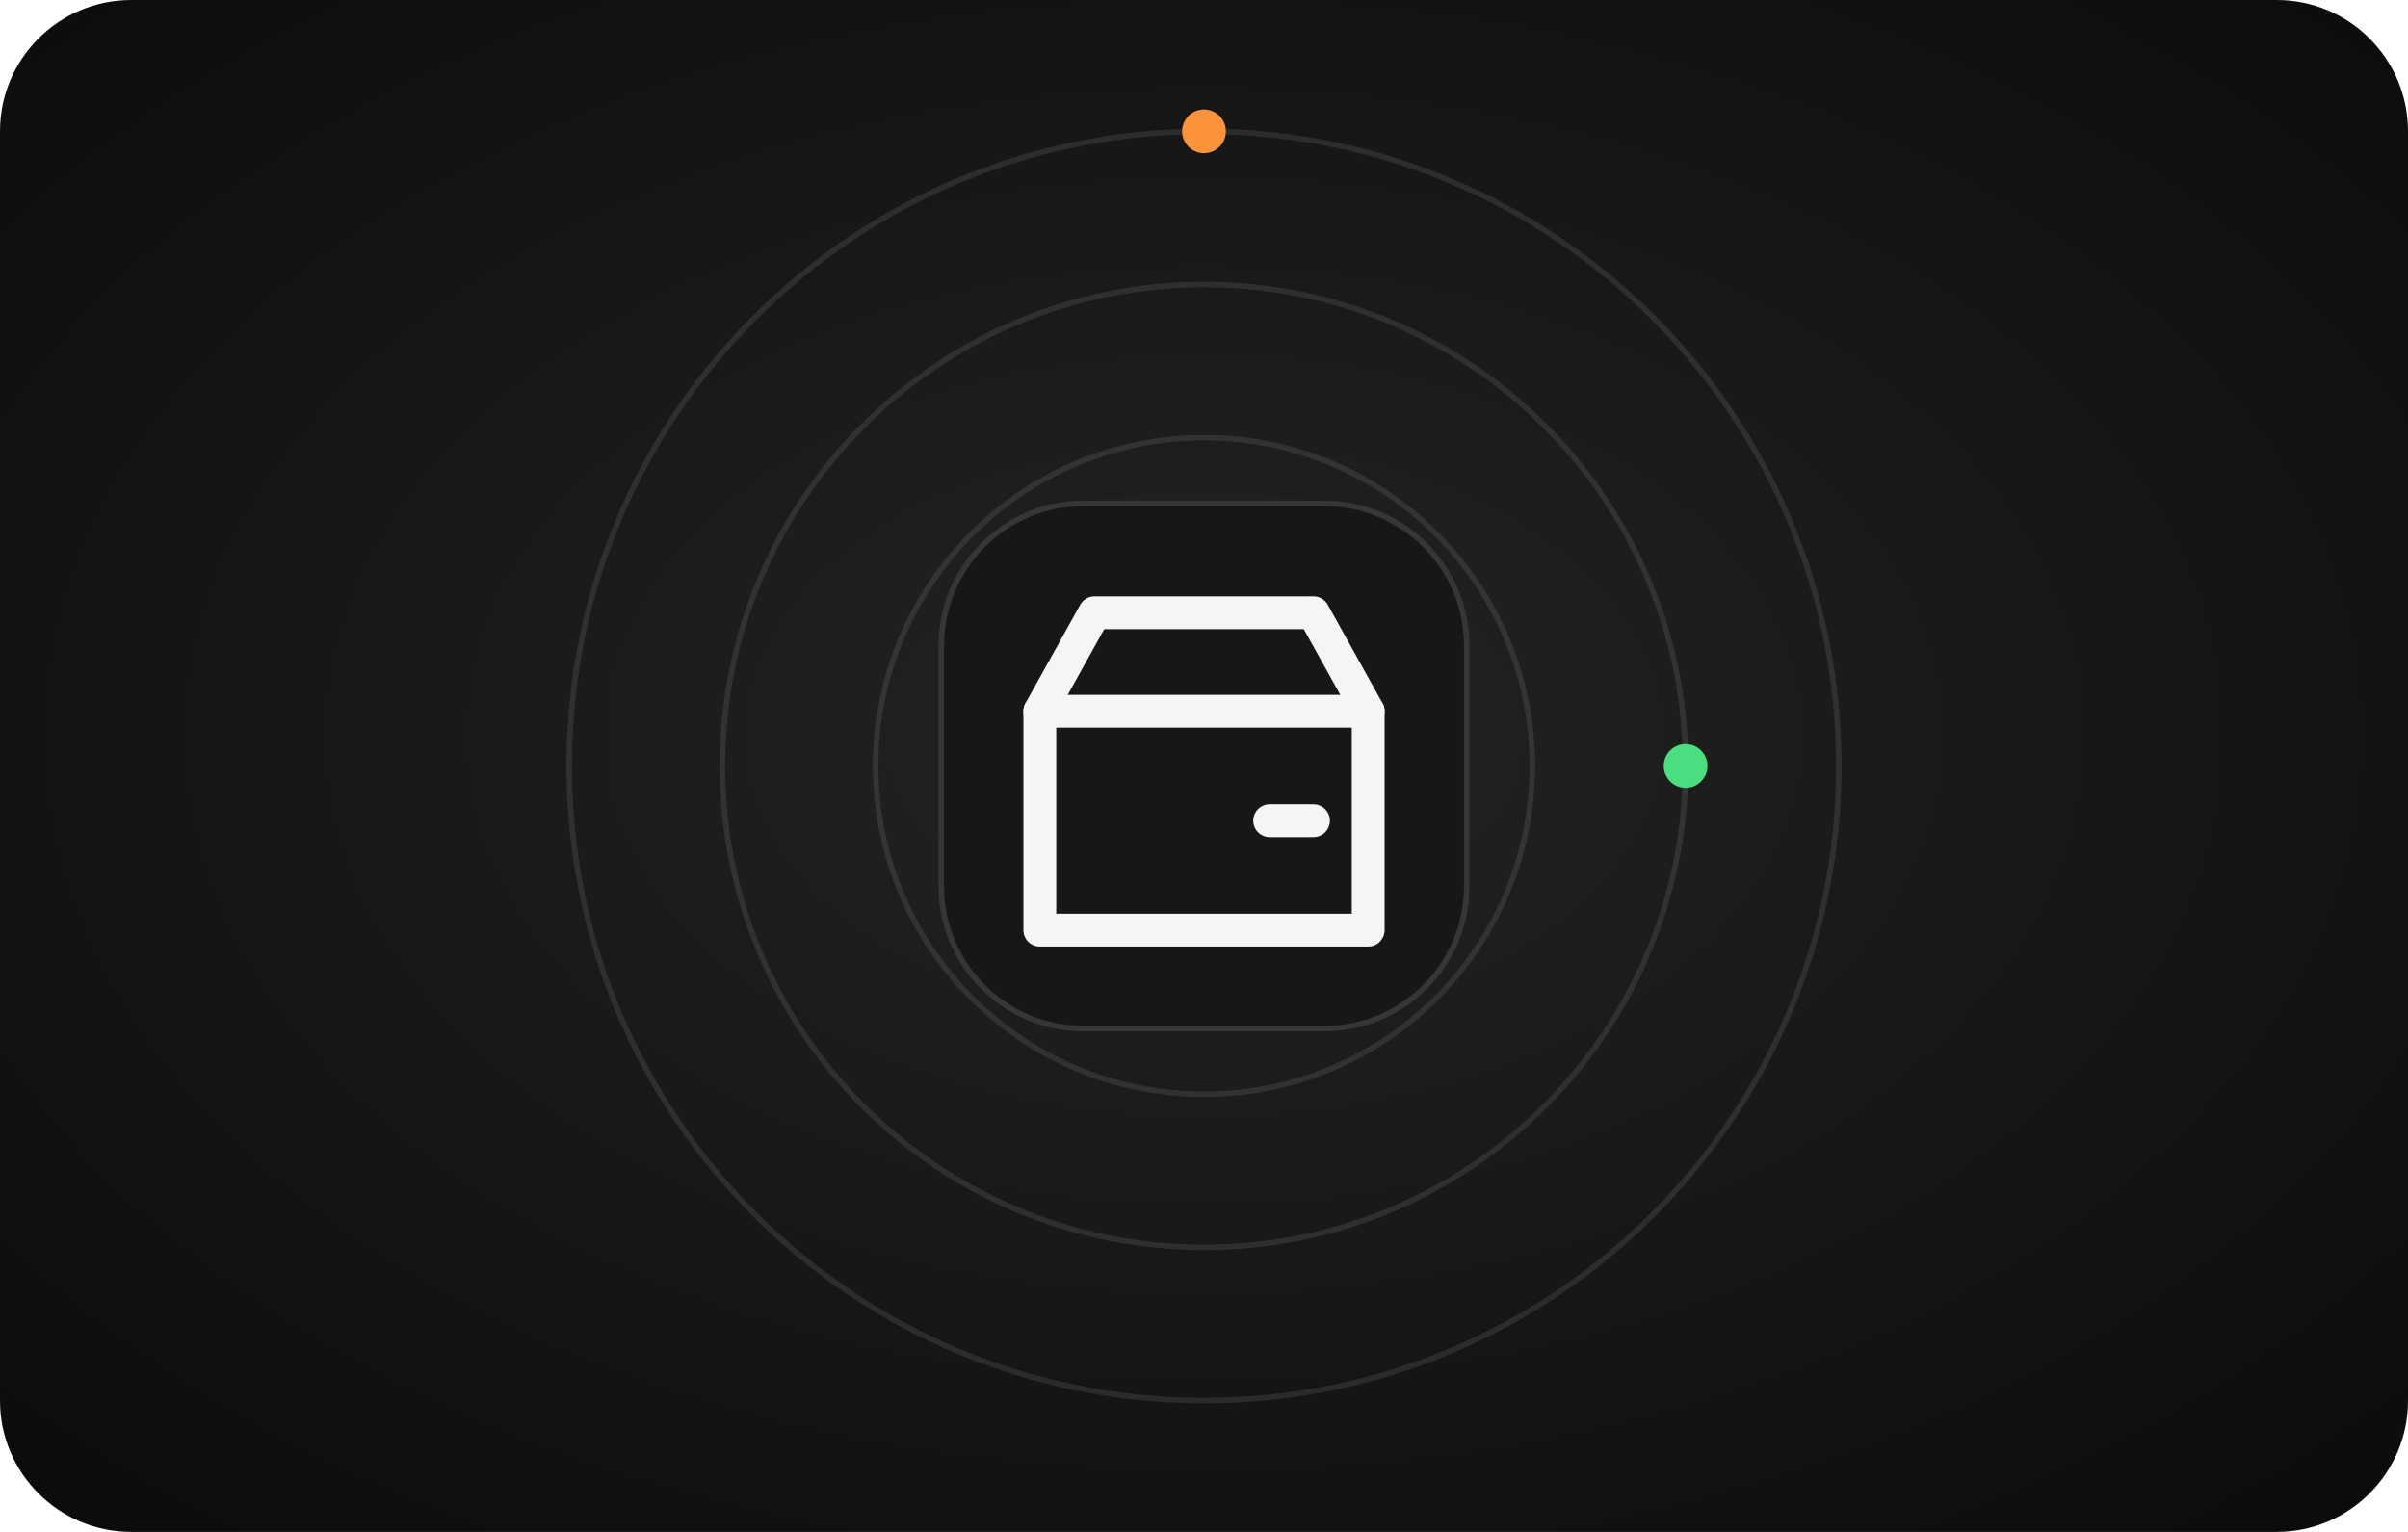
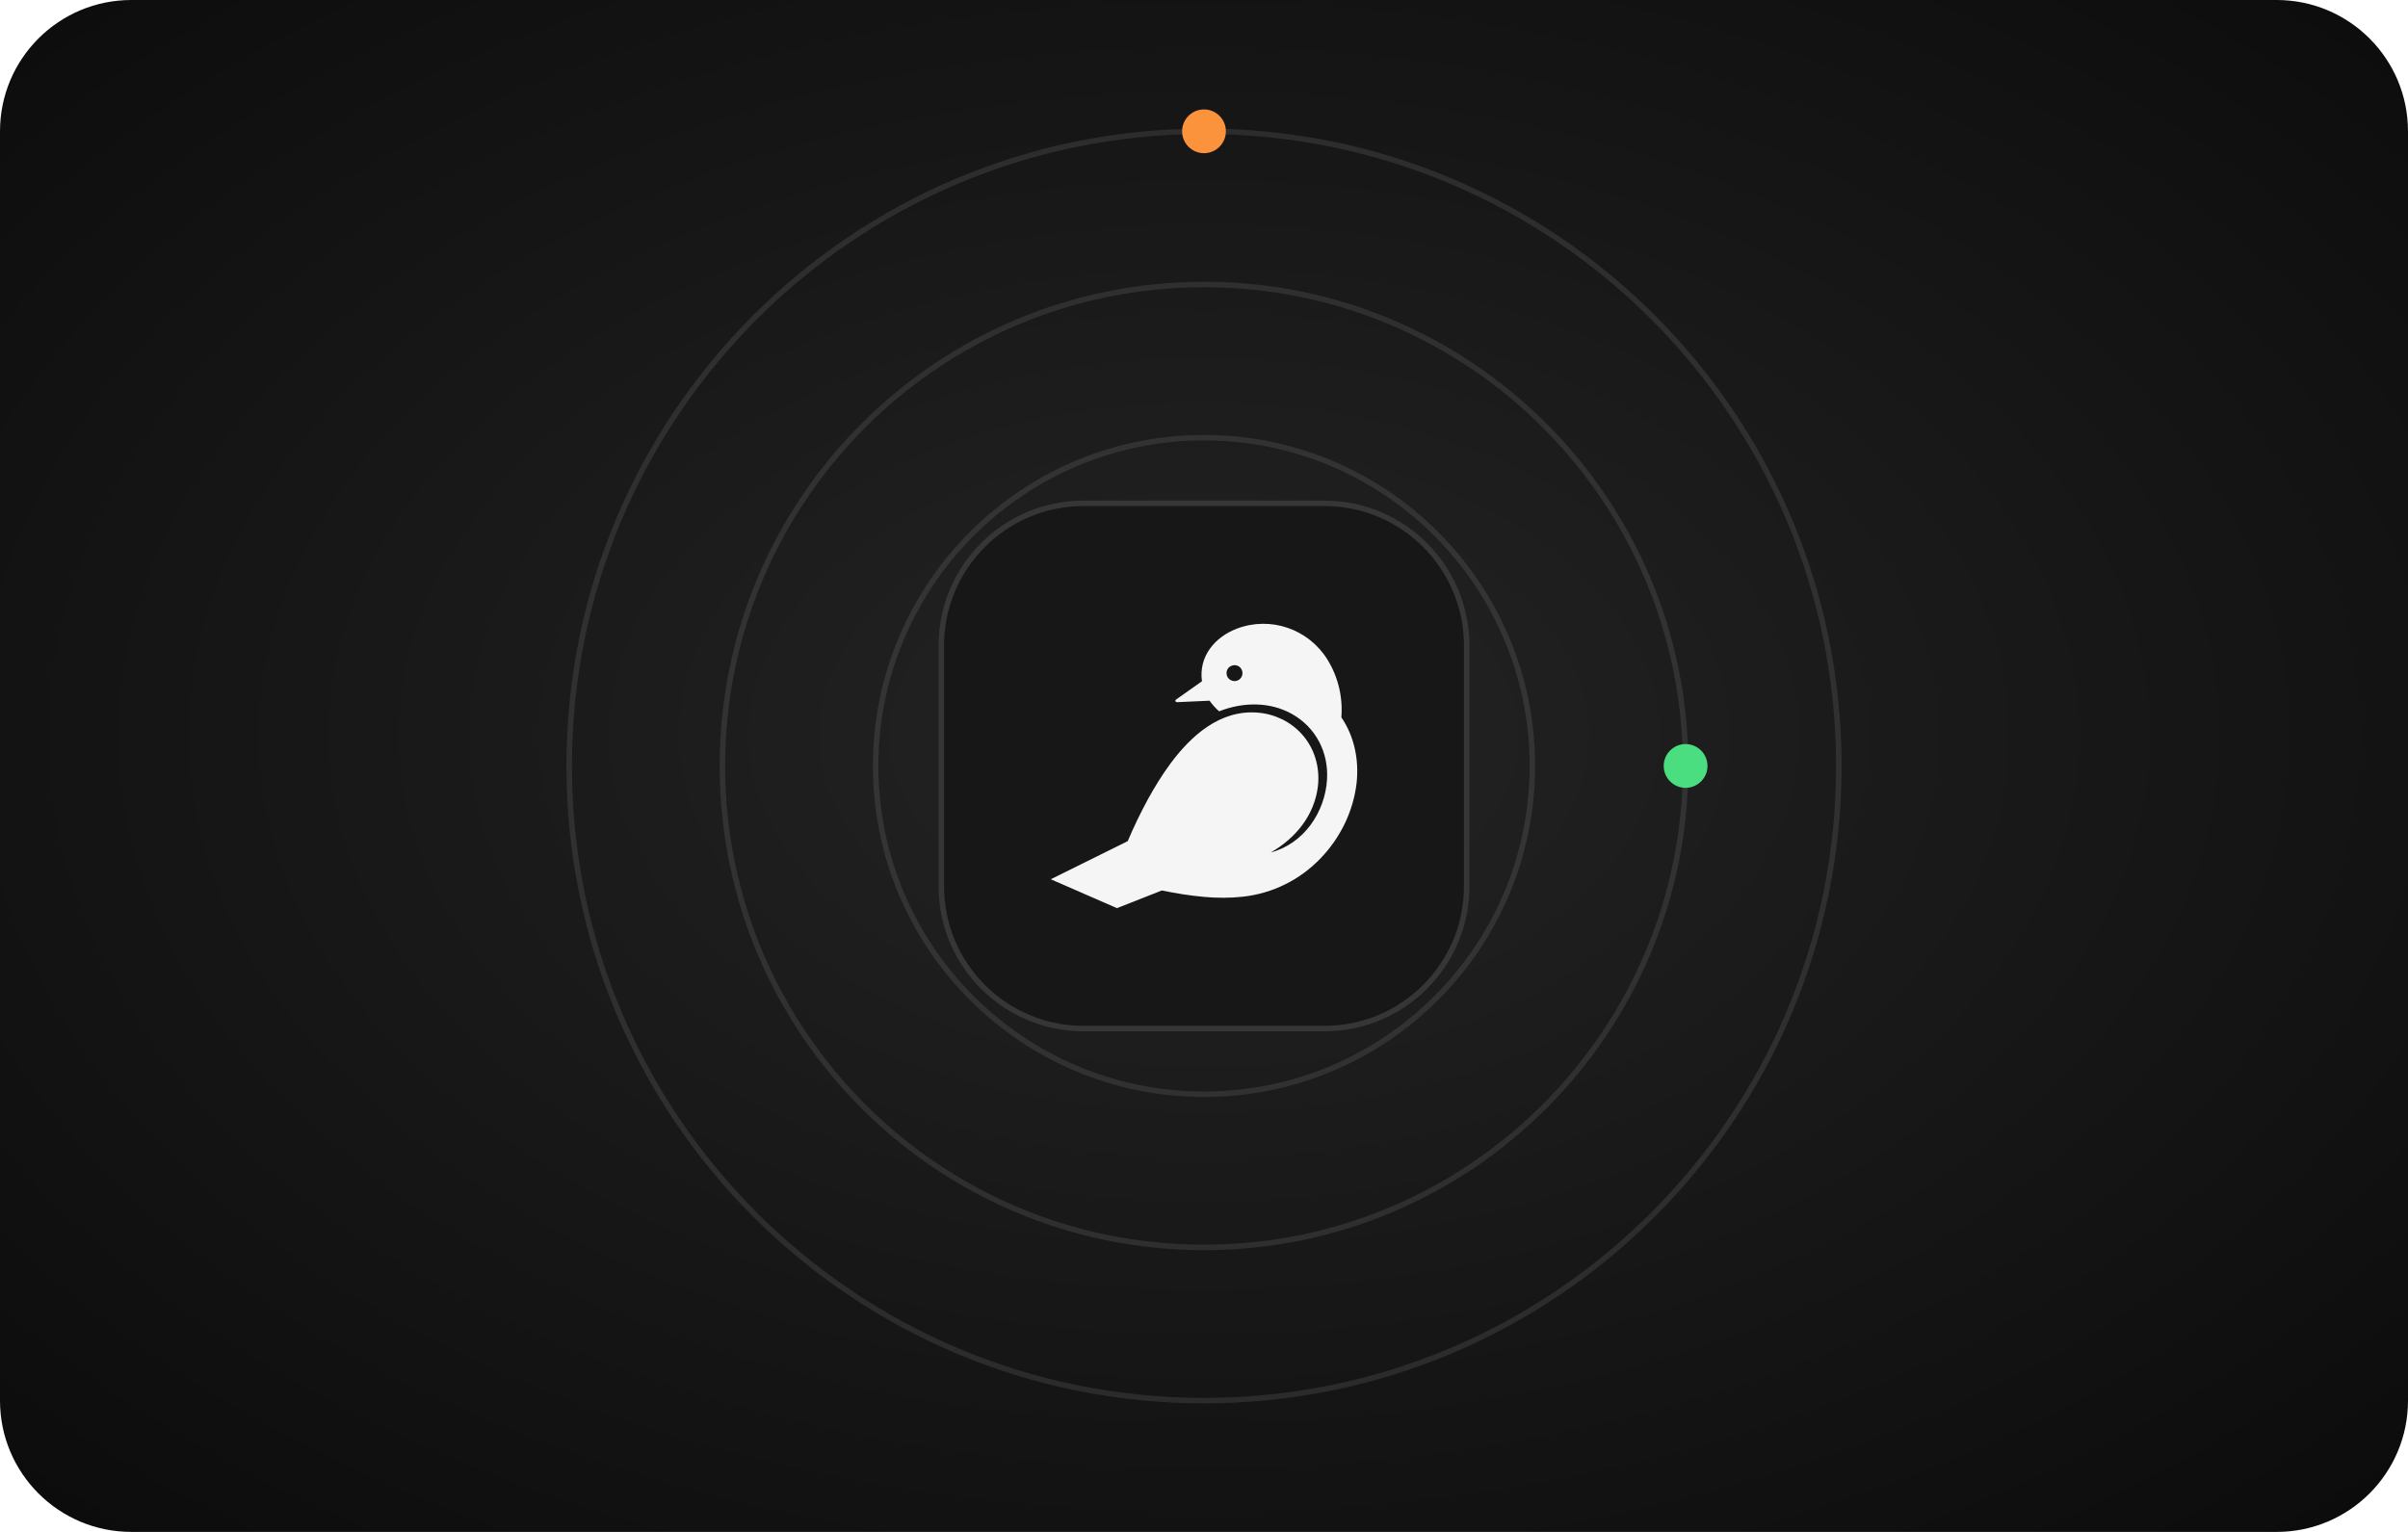
<svg xmlns="http://www.w3.org/2000/svg" viewBox="0 0 440 280">
  <defs>
    <radialGradient id="ground" cx="50%" cy="48%" r="75%">
      <stop offset="0" stop-color="#242424" />
      <stop offset="1" stop-color="#0a0a0a" />
    </radialGradient>
  </defs>
  <rect width="440" height="280" rx="24" fill="url(#ground)" />
  <g fill="none" stroke="#f5f5f5" stroke-opacity=".10">
    <circle cx="220" cy="140" r="116" />
    <circle cx="220" cy="140" r="88" />
    <circle cx="220" cy="140" r="60" />
  </g>
  <circle cx="220" cy="24" r="4" fill="#fb923c" />
  <circle cx="308" cy="140" r="4" fill="#4ade80" />
  <rect x="172" y="92" width="96" height="96" rx="26" fill="#171717" stroke="#363636" />
-   <g transform="translate(172 92)" fill="none" stroke="#f5f5f5" stroke-linecap="round" stroke-linejoin="round" stroke-width="6">
-     <path d="M18 38h60v40H18z" />
-     <path d="M18 38l10-18h40l10 18" />
-     <path d="M60 58h8" />
-   </g>
+   <path id="mark" fill="#f5f5f5" fill-rule="nonzero" transform="translate(192.000 114.014) scale(0.8255)" d="M 45.711 19.662 C 49.487 19.945 52.993 21.612 55.51 24.365 C 58.409 27.537 59.631 31.795 59.126 36.05 C 58.321 42.467 54.205 47.468 48.703 50.629 C 55.983 48.704 60.727 41.739 61.153 34.448 C 61.504 28.439 58.657 22.925 53.386 19.969 C 48.474 17.215 42.528 17.305 37.267 19.38 C 36.471 18.685 35.799 17.935 35.15 17.029 L 27.892 17.361 L 27.584 17.17 C 27.514 17.126 27.619 16.883 27.674 16.82 L 33.469 12.722 C 32.691 7.263 36.313 2.932 41.193 1.079 C 48.657 -1.755 57.048 1.153 61.243 7.927 C 63.608 11.744 64.677 16.225 64.324 20.722 C 67.223 24.95 68.245 30.189 67.698 35.235 C 66.964 41.565 64.09 47.408 59.676 51.983 C 55.113 56.713 49.111 59.695 42.562 60.421 C 39.665 60.742 36.85 60.73 33.937 60.47 C 30.742 60.185 27.674 59.681 24.598 59.046 L 14.648 62.961 L 0 56.566 L 17.035 48.129 C 18.379 44.947 19.864 41.86 21.524 38.816 C 23.036 36.079 24.618 33.495 26.466 30.982 C 31.072 24.772 37.426 19.042 45.71 19.663 L 45.711 19.662 Z M 40.277 9.215 C 39.225 9.463 38.696 10.46 38.984 11.452 C 39.23 12.298 40.174 12.86 41.098 12.638 C 42.022 12.417 42.601 11.477 42.395 10.551 C 42.19 9.624 41.302 8.973 40.277 9.214 L 40.277 9.215 Z" />
</svg>
